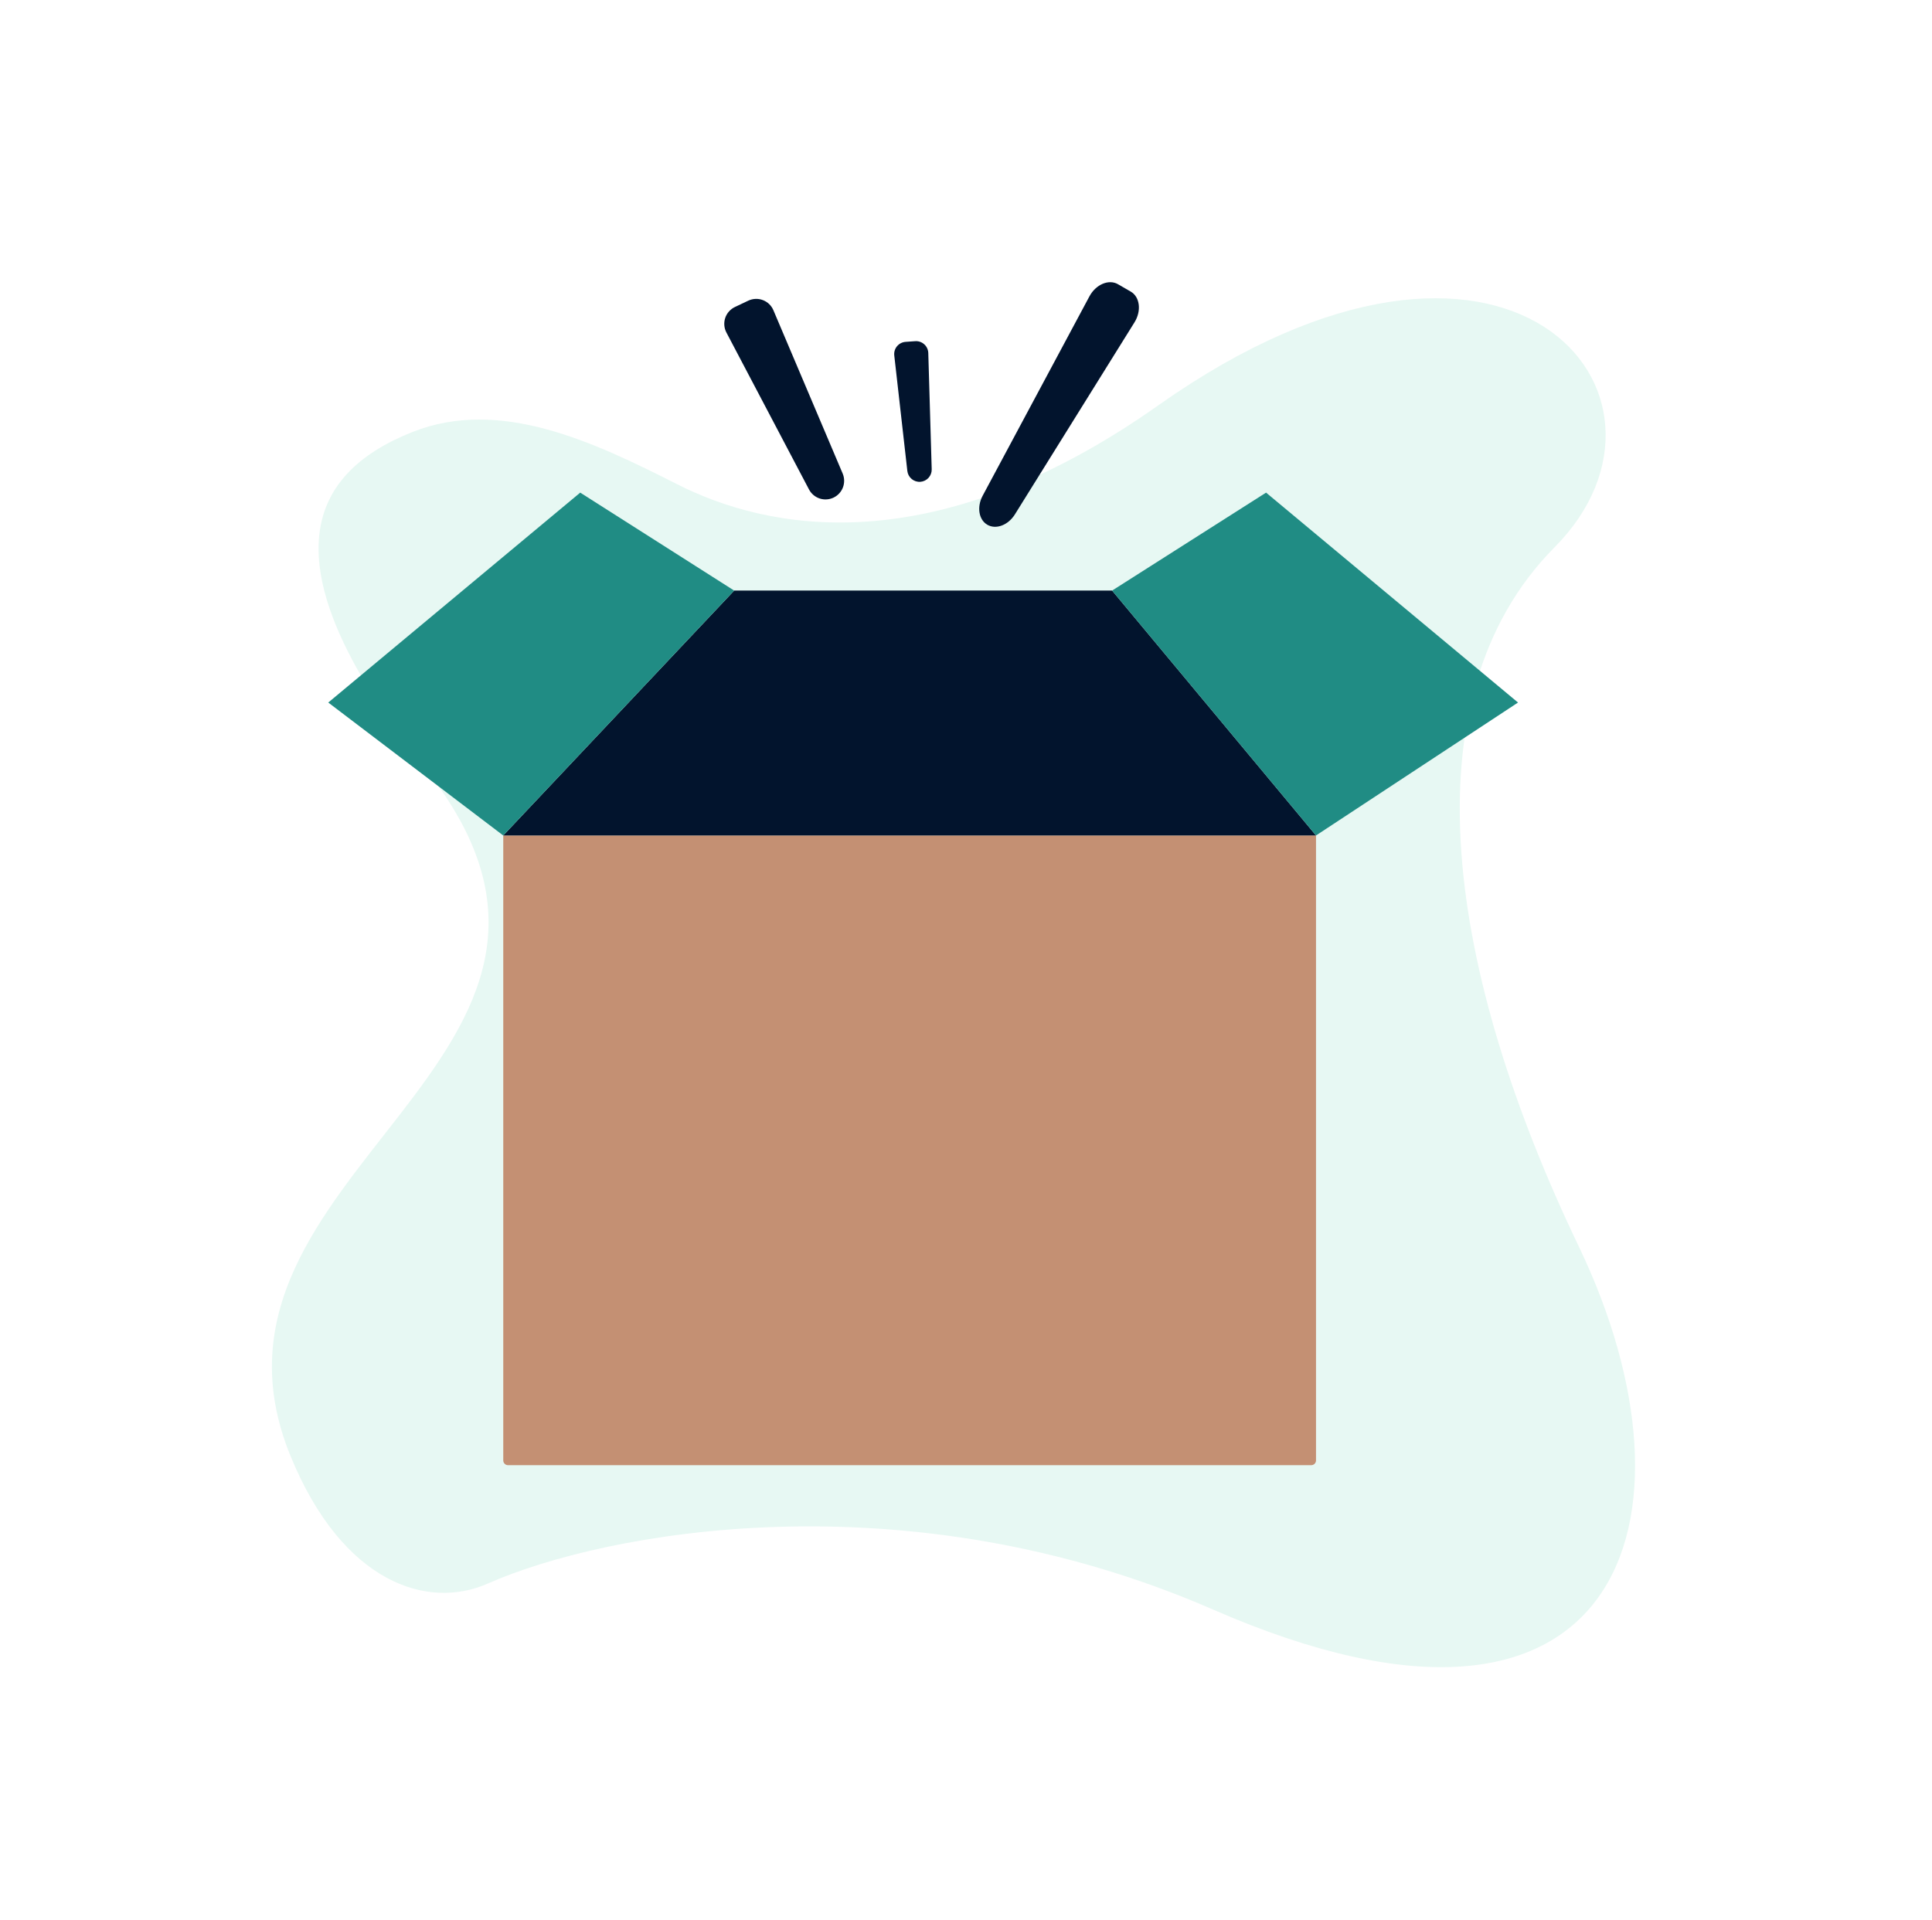
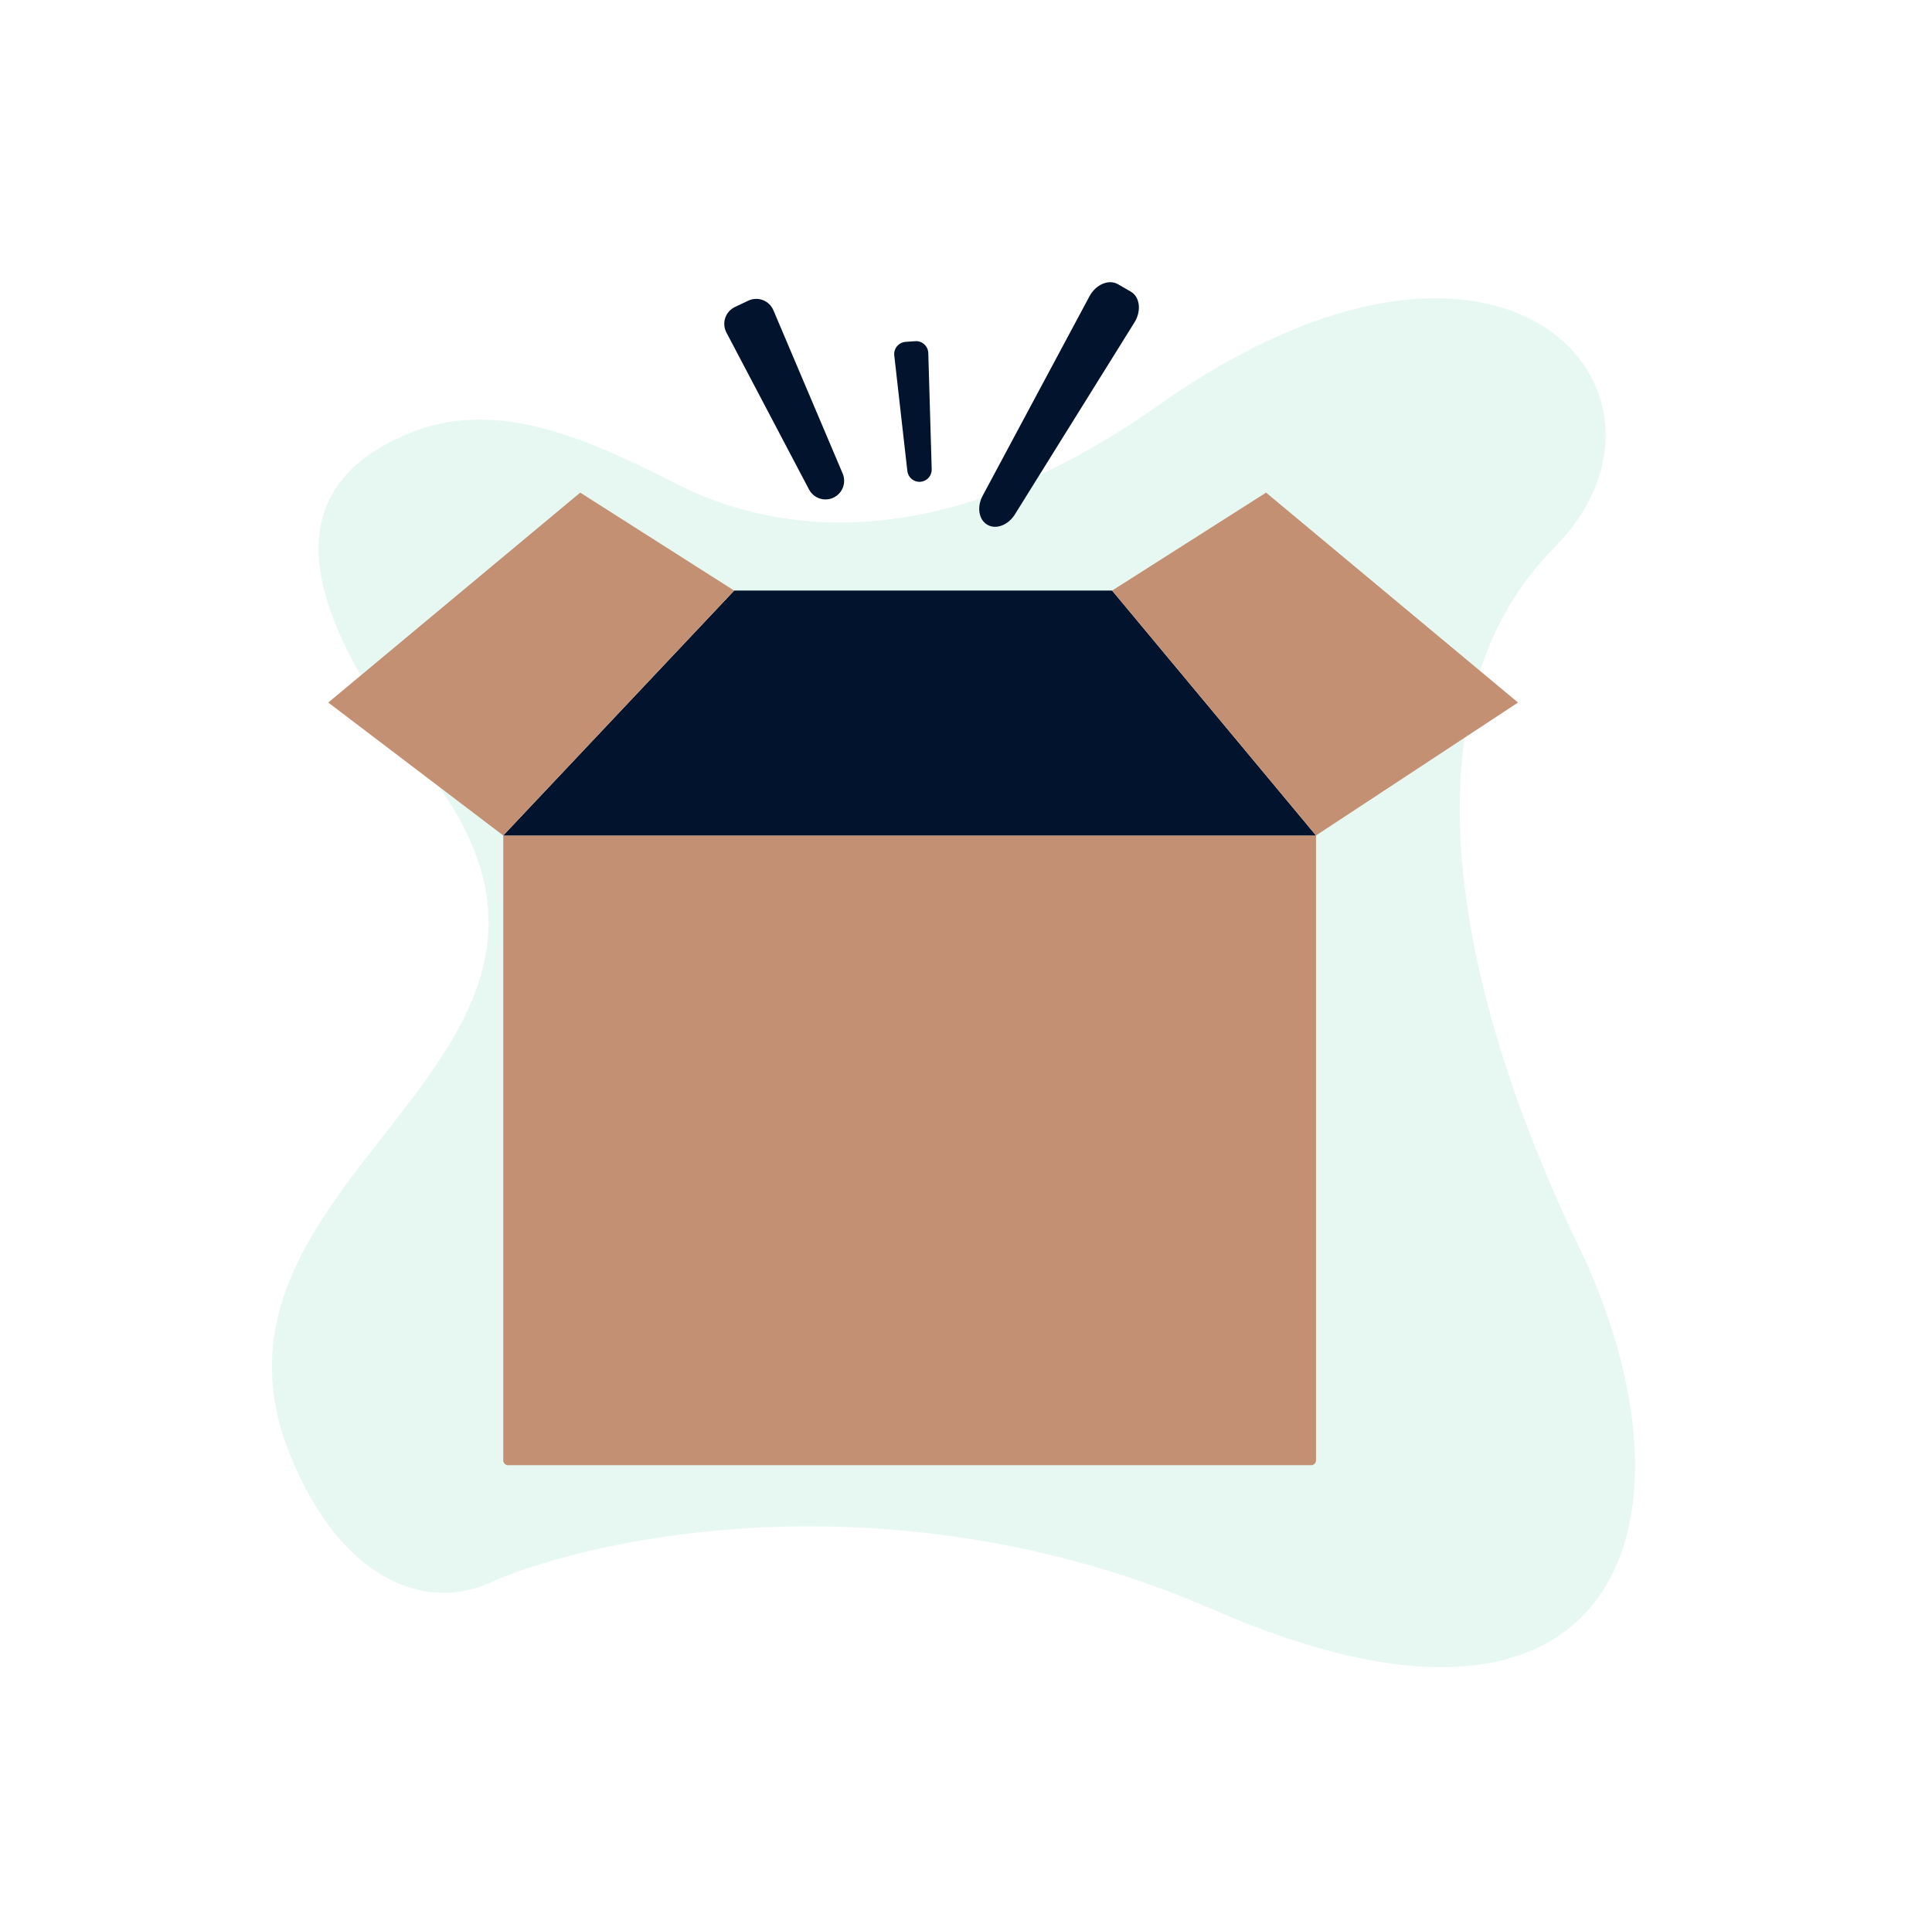
<svg xmlns="http://www.w3.org/2000/svg" width="161" height="160" viewBox="0 0 161 160" fill="none">
  <path d="M24.215 121.371C28.567 131.99 35.663 134.201 40.652 131.99C50.3 127.715 75.364 122.939 101.106 134.166C135.199 149.037 142.452 126.601 131.572 103.907C120.691 81.213 117.003 58.263 129.546 45.619C142.09 32.975 125.675 13.195 96.525 33.785C77.687 47.09 63.862 44.128 56.439 40.366C49.442 36.821 41.66 33.115 34.37 36.009C25.524 39.52 22.039 47.133 35.497 64.141C54.57 88.242 14.459 97.566 24.215 121.371Z" fill="#E7F8F3" />
  <path d="M41.938 69.637H109.668V121.725C109.668 121.832 109.626 121.933 109.551 122.008C109.476 122.083 109.374 122.125 109.268 122.125H42.337C42.231 122.125 42.13 122.083 42.055 122.008C41.98 121.933 41.938 121.832 41.938 121.725V69.637Z" fill="#c49073" />
  <path d="M92.677 49.225H61.183L41.938 69.637H109.668L92.677 49.225Z" fill="#02142d" />
-   <path d="M48.351 41.06L61.181 49.225L41.936 69.638L27.355 58.557L48.351 41.06Z" fill="#208C84" />
-   <path d="M105.506 41.06L92.676 49.225L109.667 69.638L126.502 58.557L105.506 41.06Z" fill="#208C84" />
+   <path d="M48.351 41.06L61.181 49.225L41.936 69.638L27.355 58.557L48.351 41.06Z" fill="#c49073" />
+   <path d="M105.506 41.06L92.676 49.225L109.667 69.638L126.502 58.557L105.506 41.06Z" fill="#c49073" />
  <path d="M69.458 41.479C69.82 41.307 70.102 41.002 70.244 40.628C70.386 40.253 70.379 39.838 70.222 39.469L64.45 25.859C64.369 25.666 64.249 25.492 64.098 25.346C63.947 25.201 63.768 25.088 63.573 25.014C63.377 24.939 63.168 24.905 62.959 24.913C62.75 24.922 62.544 24.972 62.355 25.062L61.243 25.589C61.054 25.679 60.885 25.806 60.746 25.963C60.607 26.119 60.501 26.303 60.435 26.501C60.369 26.7 60.344 26.91 60.361 27.119C60.378 27.327 60.437 27.53 60.534 27.716L67.418 40.799C67.605 41.153 67.921 41.422 68.301 41.549C68.681 41.675 69.096 41.65 69.458 41.479Z" fill="#02142d" />
  <path d="M76.696 40.159C76.958 40.14 77.203 40.021 77.379 39.826C77.555 39.631 77.65 39.376 77.642 39.113L77.357 29.424C77.353 29.287 77.321 29.152 77.263 29.027C77.206 28.902 77.124 28.791 77.022 28.699C76.92 28.607 76.801 28.536 76.671 28.491C76.541 28.446 76.404 28.428 76.267 28.438L75.462 28.495C75.325 28.505 75.191 28.543 75.069 28.605C74.947 28.668 74.839 28.755 74.751 28.86C74.663 28.966 74.598 29.088 74.558 29.219C74.519 29.351 74.507 29.489 74.522 29.625L75.612 39.257C75.642 39.518 75.771 39.758 75.973 39.926C76.175 40.094 76.434 40.178 76.696 40.159Z" fill="#02142d" />
  <path d="M82.281 43.741C83.001 44.157 84.013 43.775 84.575 42.874L94.54 26.869C95.135 25.913 94.994 24.748 94.23 24.306L93.164 23.69C92.399 23.248 91.319 23.707 90.787 24.7L81.888 41.32C81.387 42.256 81.56 43.324 82.281 43.741Z" fill="#02142d" />
</svg>
